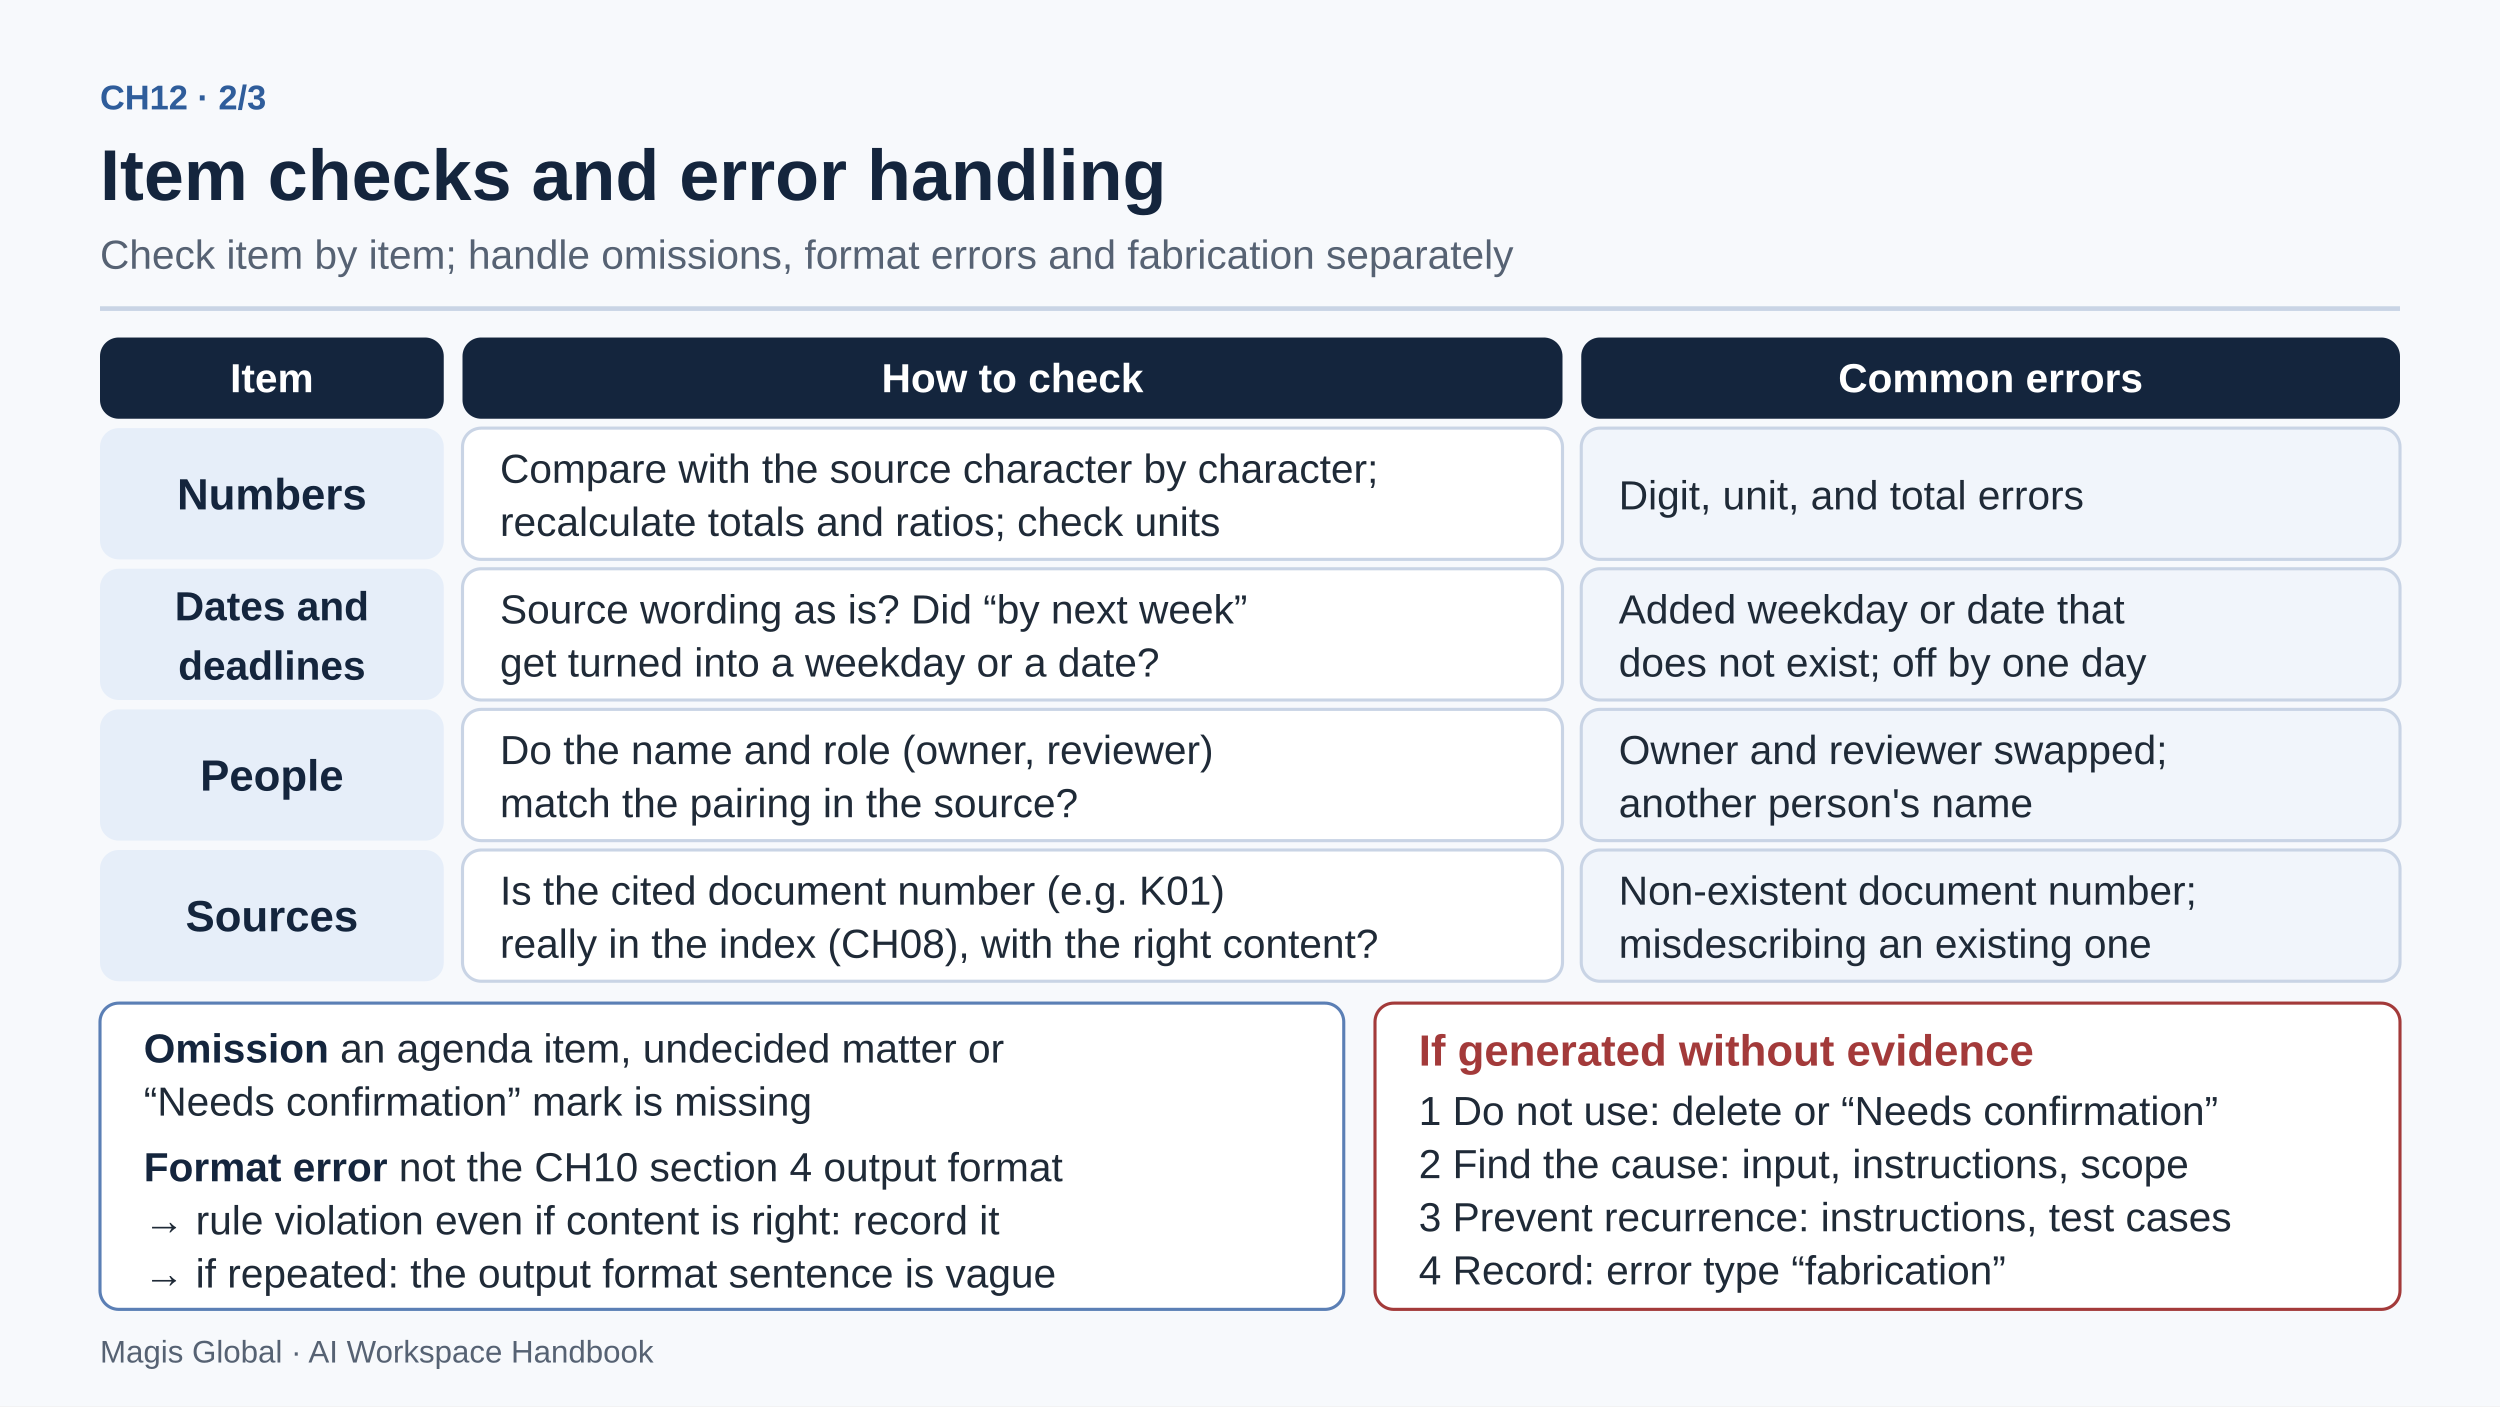
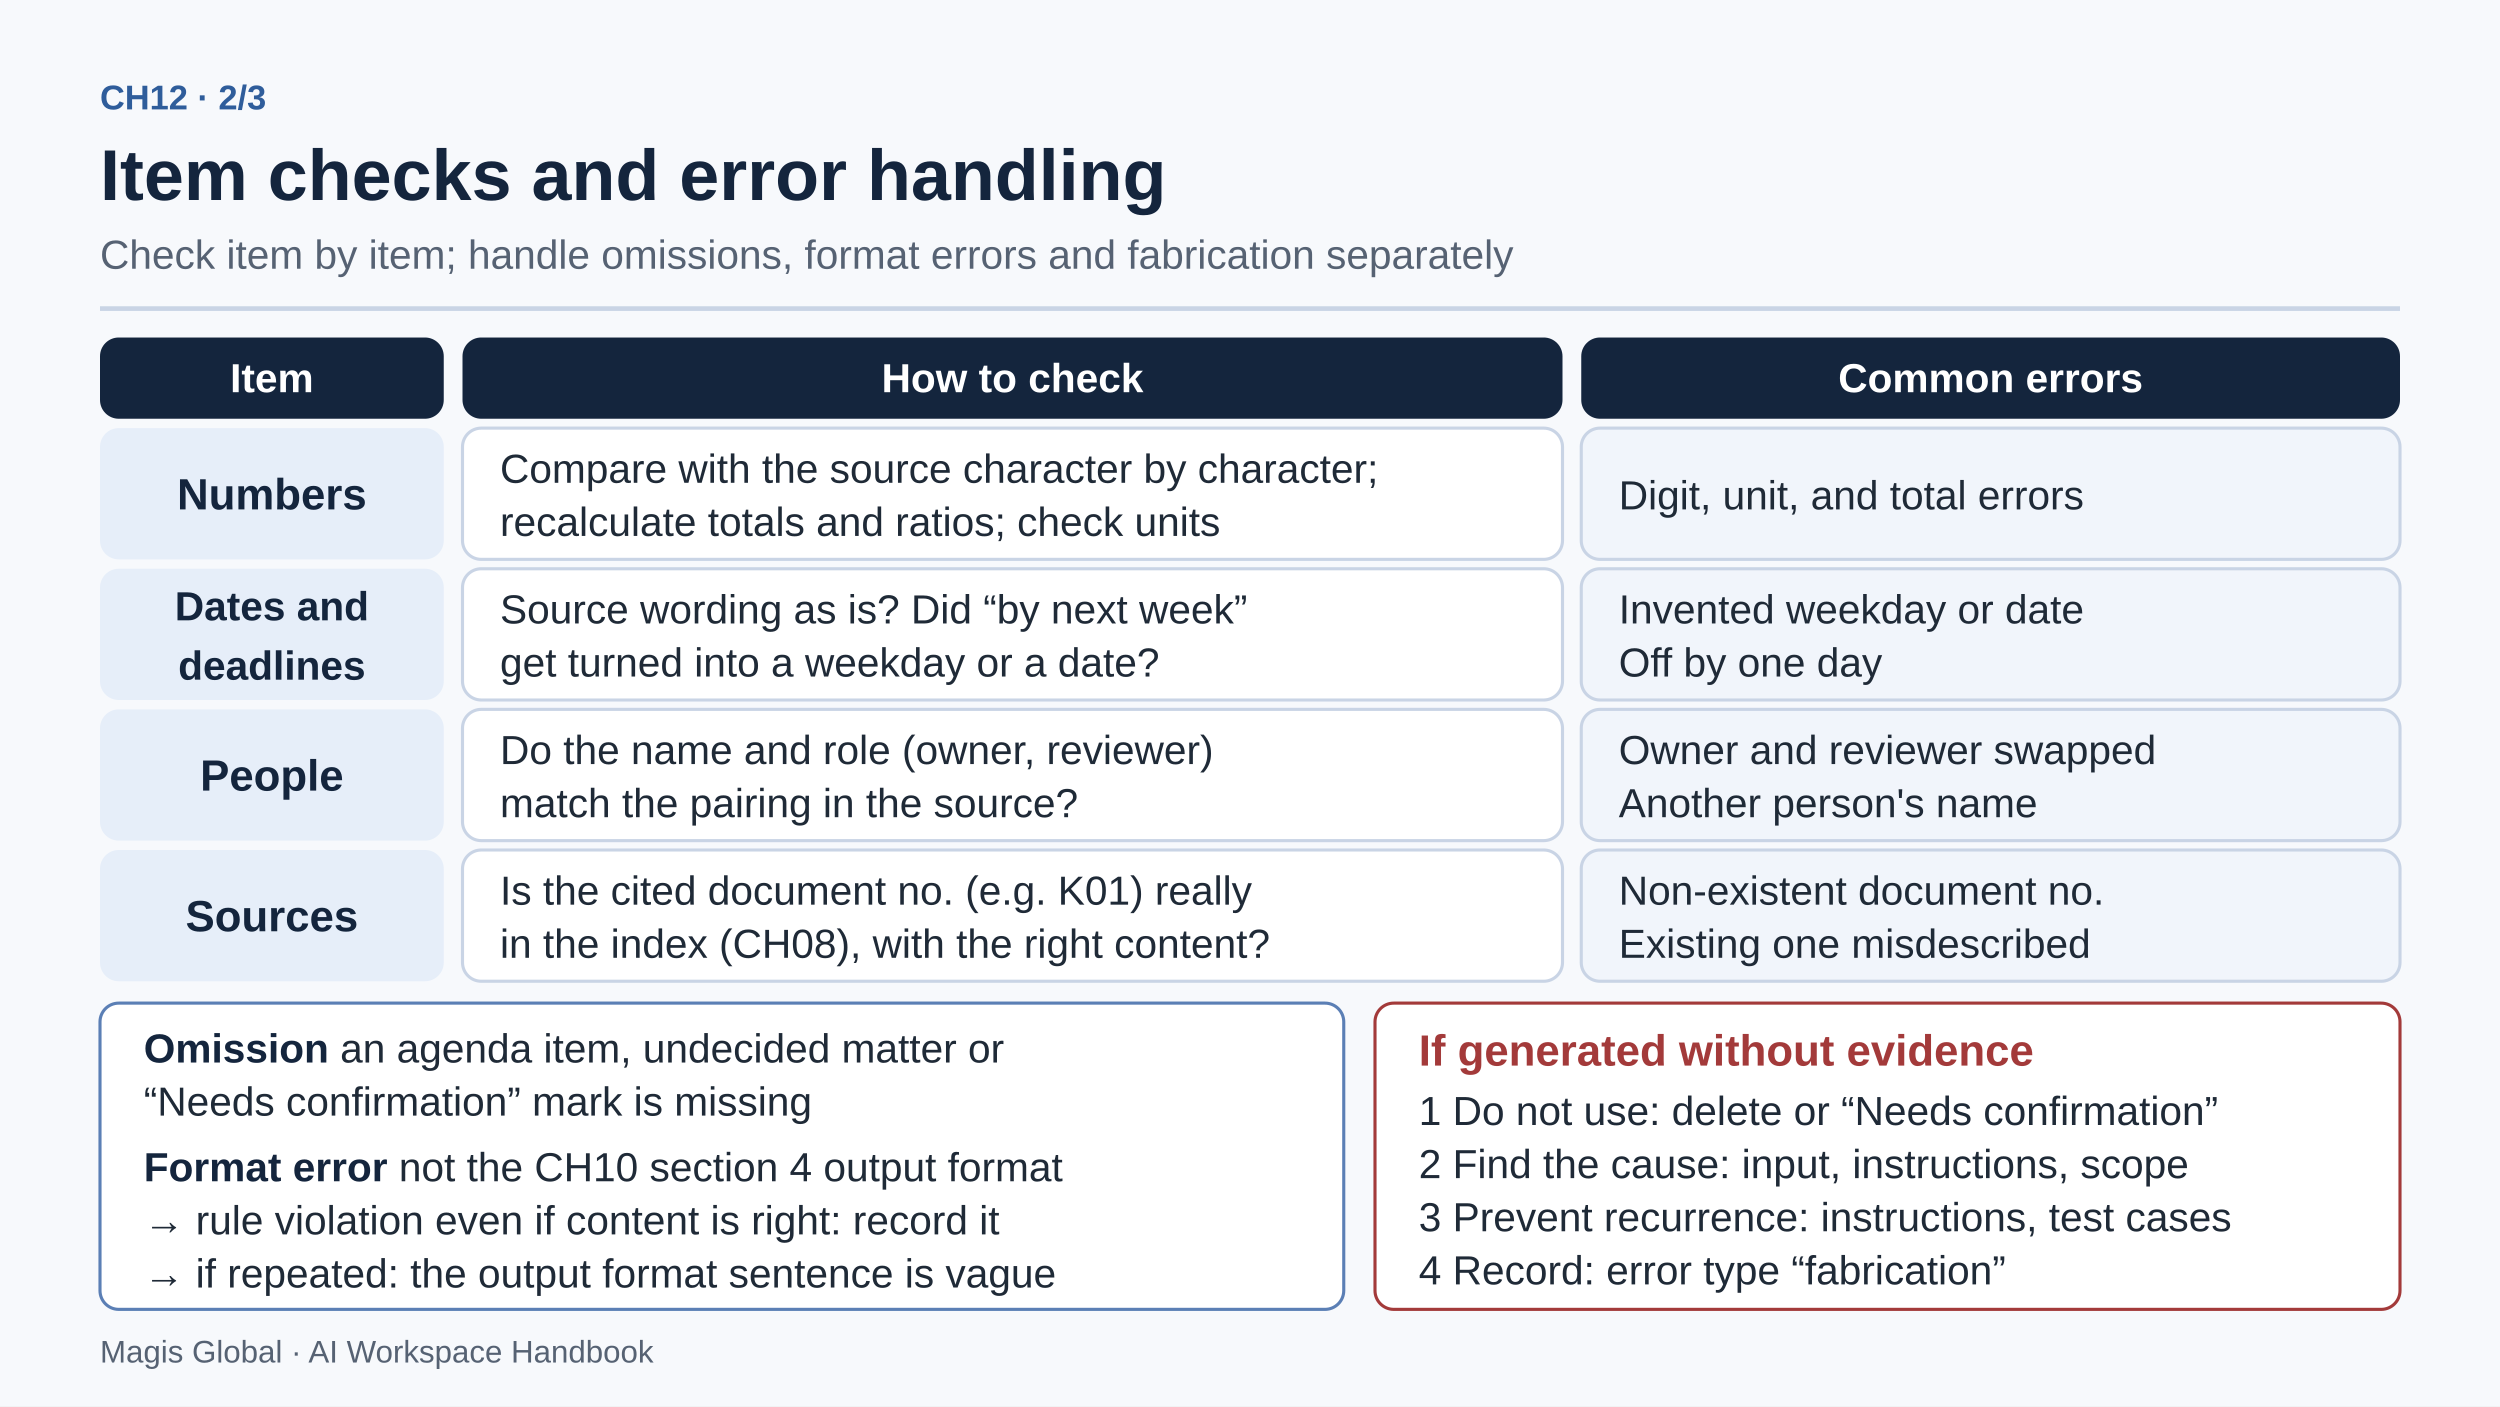
- <svg xmlns="http://www.w3.org/2000/svg" viewBox="0 0 1600 900" width="1600" height="900" role="img" aria-labelledby="t d" lang="en" font-family="'Noto Sans KR','Malgun Gothic','Apple SD Gothic Neo','Segoe UI',Arial,sans-serif">
+ <svg xmlns="http://www.w3.org/2000/svg" viewBox="0 0 1600 900" role="img" aria-labelledby="t d" lang="en" font-family="'Noto Sans KR','Malgun Gothic','Apple SD Gothic Neo','Segoe UI',Arial,sans-serif">
  <rect width="1600" height="900" fill="#f7f9fc" />
  <text x="64" y="70" font-size="22" font-weight="bold" fill="#2f5d9b">CH12 · 2/3</text>
  <text x="64" y="128" font-size="46" font-weight="bold" fill="#14253d">Item checks and error handling</text>
  <text x="64" y="172" font-size="26" fill="#566273">Check item by item; handle omissions, format errors and fabrication separately</text>
  <rect x="64" y="196" width="1472" height="3" fill="#c9d4e5" />
  <rect x="64" y="216" width="220" height="52" rx="12" fill="#14253d" />
  <text x="174" y="251" text-anchor="middle" font-size="26" font-weight="bold" fill="#ffffff">Item</text>
  <rect x="296" y="216" width="704" height="52" rx="12" fill="#14253d" />
  <text x="648" y="251" text-anchor="middle" font-size="26" font-weight="bold" fill="#ffffff">How to check</text>
  <rect x="1012" y="216" width="524" height="52" rx="12" fill="#14253d" />
  <text x="1274" y="251" text-anchor="middle" font-size="26" font-weight="bold" fill="#ffffff">Common errors</text>
  <rect x="64" y="274" width="220" height="84" rx="12" fill="#e6eef9" />
  <text x="174" y="326" text-anchor="middle" font-size="28" font-weight="bold" fill="#14253d">Numbers</text>
  <rect x="296" y="274" width="704" height="84" rx="12" fill="#ffffff" stroke="#c9d4e5" stroke-width="2" />
  <text x="320" y="309" font-size="26" fill="#1f2a37">Compare with the source character by character;</text>
  <text x="320" y="343" font-size="26" fill="#1f2a37">recalculate totals and ratios; check units</text>
  <rect x="1012" y="274" width="524" height="84" rx="12" fill="#f1f5fb" stroke="#c9d4e5" stroke-width="2" />
  <text x="1036" y="326" font-size="26" fill="#1f2a37">Digit, unit, and total errors</text>
  <rect x="64" y="364" width="220" height="84" rx="12" fill="#e6eef9" />
  <text x="174" y="397" text-anchor="middle" font-size="26" font-weight="bold" fill="#14253d">Dates and</text>
  <text x="174" y="435" text-anchor="middle" font-size="26" font-weight="bold" fill="#14253d">deadlines</text>
  <rect x="296" y="364" width="704" height="84" rx="12" fill="#ffffff" stroke="#c9d4e5" stroke-width="2" />
  <text x="320" y="399" font-size="26" fill="#1f2a37">Source wording as is? Did “by next week”</text>
  <text x="320" y="433" font-size="26" fill="#1f2a37">get turned into a weekday or a date?</text>
  <rect x="1012" y="364" width="524" height="84" rx="12" fill="#f1f5fb" stroke="#c9d4e5" stroke-width="2" />
-   <text x="1036" y="399" font-size="26" fill="#1f2a37">Added weekday or date that</text>
-   <text x="1036" y="433" font-size="26" fill="#1f2a37">does not exist; off by one day</text>
+   <text x="1036" y="399" font-size="26" fill="#1f2a37">Invented weekday or date</text>
+   <text x="1036" y="433" font-size="26" fill="#1f2a37">Off by one day</text>
  <rect x="64" y="454" width="220" height="84" rx="12" fill="#e6eef9" />
  <text x="174" y="506" text-anchor="middle" font-size="28" font-weight="bold" fill="#14253d">People</text>
  <rect x="296" y="454" width="704" height="84" rx="12" fill="#ffffff" stroke="#c9d4e5" stroke-width="2" />
  <text x="320" y="489" font-size="26" fill="#1f2a37">Do the name and role (owner, reviewer)</text>
  <text x="320" y="523" font-size="26" fill="#1f2a37">match the pairing in the source?</text>
  <rect x="1012" y="454" width="524" height="84" rx="12" fill="#f1f5fb" stroke="#c9d4e5" stroke-width="2" />
-   <text x="1036" y="489" font-size="26" fill="#1f2a37">Owner and reviewer swapped;</text>
-   <text x="1036" y="523" font-size="26" fill="#1f2a37">another person's name</text>
+   <text x="1036" y="489" font-size="26" fill="#1f2a37">Owner and reviewer swapped</text>
+   <text x="1036" y="523" font-size="26" fill="#1f2a37">Another person's name</text>
  <rect x="64" y="544" width="220" height="84" rx="12" fill="#e6eef9" />
  <text x="174" y="596" text-anchor="middle" font-size="28" font-weight="bold" fill="#14253d">Sources</text>
  <rect x="296" y="544" width="704" height="84" rx="12" fill="#ffffff" stroke="#c9d4e5" stroke-width="2" />
-   <text x="320" y="579" font-size="26" fill="#1f2a37">Is the cited document number (e.g. K01)</text>
-   <text x="320" y="613" font-size="26" fill="#1f2a37">really in the index (CH08), with the right content?</text>
+   <text x="320" y="579" font-size="26" fill="#1f2a37">Is the cited document no. (e.g. K01) really</text>
+   <text x="320" y="613" font-size="26" fill="#1f2a37">in the index (CH08), with the right content?</text>
  <rect x="1012" y="544" width="524" height="84" rx="12" fill="#f1f5fb" stroke="#c9d4e5" stroke-width="2" />
-   <text x="1036" y="579" font-size="26" fill="#1f2a37">Non-existent document number;</text>
-   <text x="1036" y="613" font-size="26" fill="#1f2a37">misdescribing an existing one</text>
+   <text x="1036" y="579" font-size="26" fill="#1f2a37">Non-existent document no.</text>
+   <text x="1036" y="613" font-size="26" fill="#1f2a37">Existing one misdescribed</text>
  <rect x="64" y="642" width="796" height="196" rx="12" fill="#ffffff" stroke="#5b7fb5" stroke-width="2" />
  <text x="92" y="680" font-size="26" fill="#1f2a37">
    <tspan font-weight="bold" fill="#14253d">Omission</tspan>  an agenda item, undecided matter or</text>
  <text x="92" y="714" font-size="26" fill="#1f2a37">“Needs confirmation” mark is missing</text>
  <text x="92" y="756" font-size="26" fill="#1f2a37">
    <tspan font-weight="bold" fill="#14253d">Format error</tspan>  not the CH10 section 4 output format</text>
  <text x="92" y="790" font-size="26" fill="#1f2a37">→ rule violation even if content is right: record it</text>
  <text x="92" y="824" font-size="26" fill="#1f2a37">→ if repeated: the output format sentence is vague</text>
  <rect x="880" y="642" width="656" height="196" rx="12" fill="#ffffff" stroke="#a33a3a" stroke-width="2" />
  <text x="908" y="682" font-size="28" font-weight="bold" fill="#a33a3a">If generated without evidence</text>
  <text x="908" y="720" font-size="26" fill="#1f2a37">1 Do not use: delete or “Needs confirmation”</text>
  <text x="908" y="754" font-size="26" fill="#1f2a37">2 Find the cause: input, instructions, scope</text>
  <text x="908" y="788" font-size="26" fill="#1f2a37">3 Prevent recurrence: instructions, test cases</text>
  <text x="908" y="822" font-size="26" fill="#1f2a37">4 Record: error type “fabrication”</text>
  <text x="64" y="872" font-size="20" fill="#566273">Magis Global · AI Workspace Handbook</text>
</svg>
